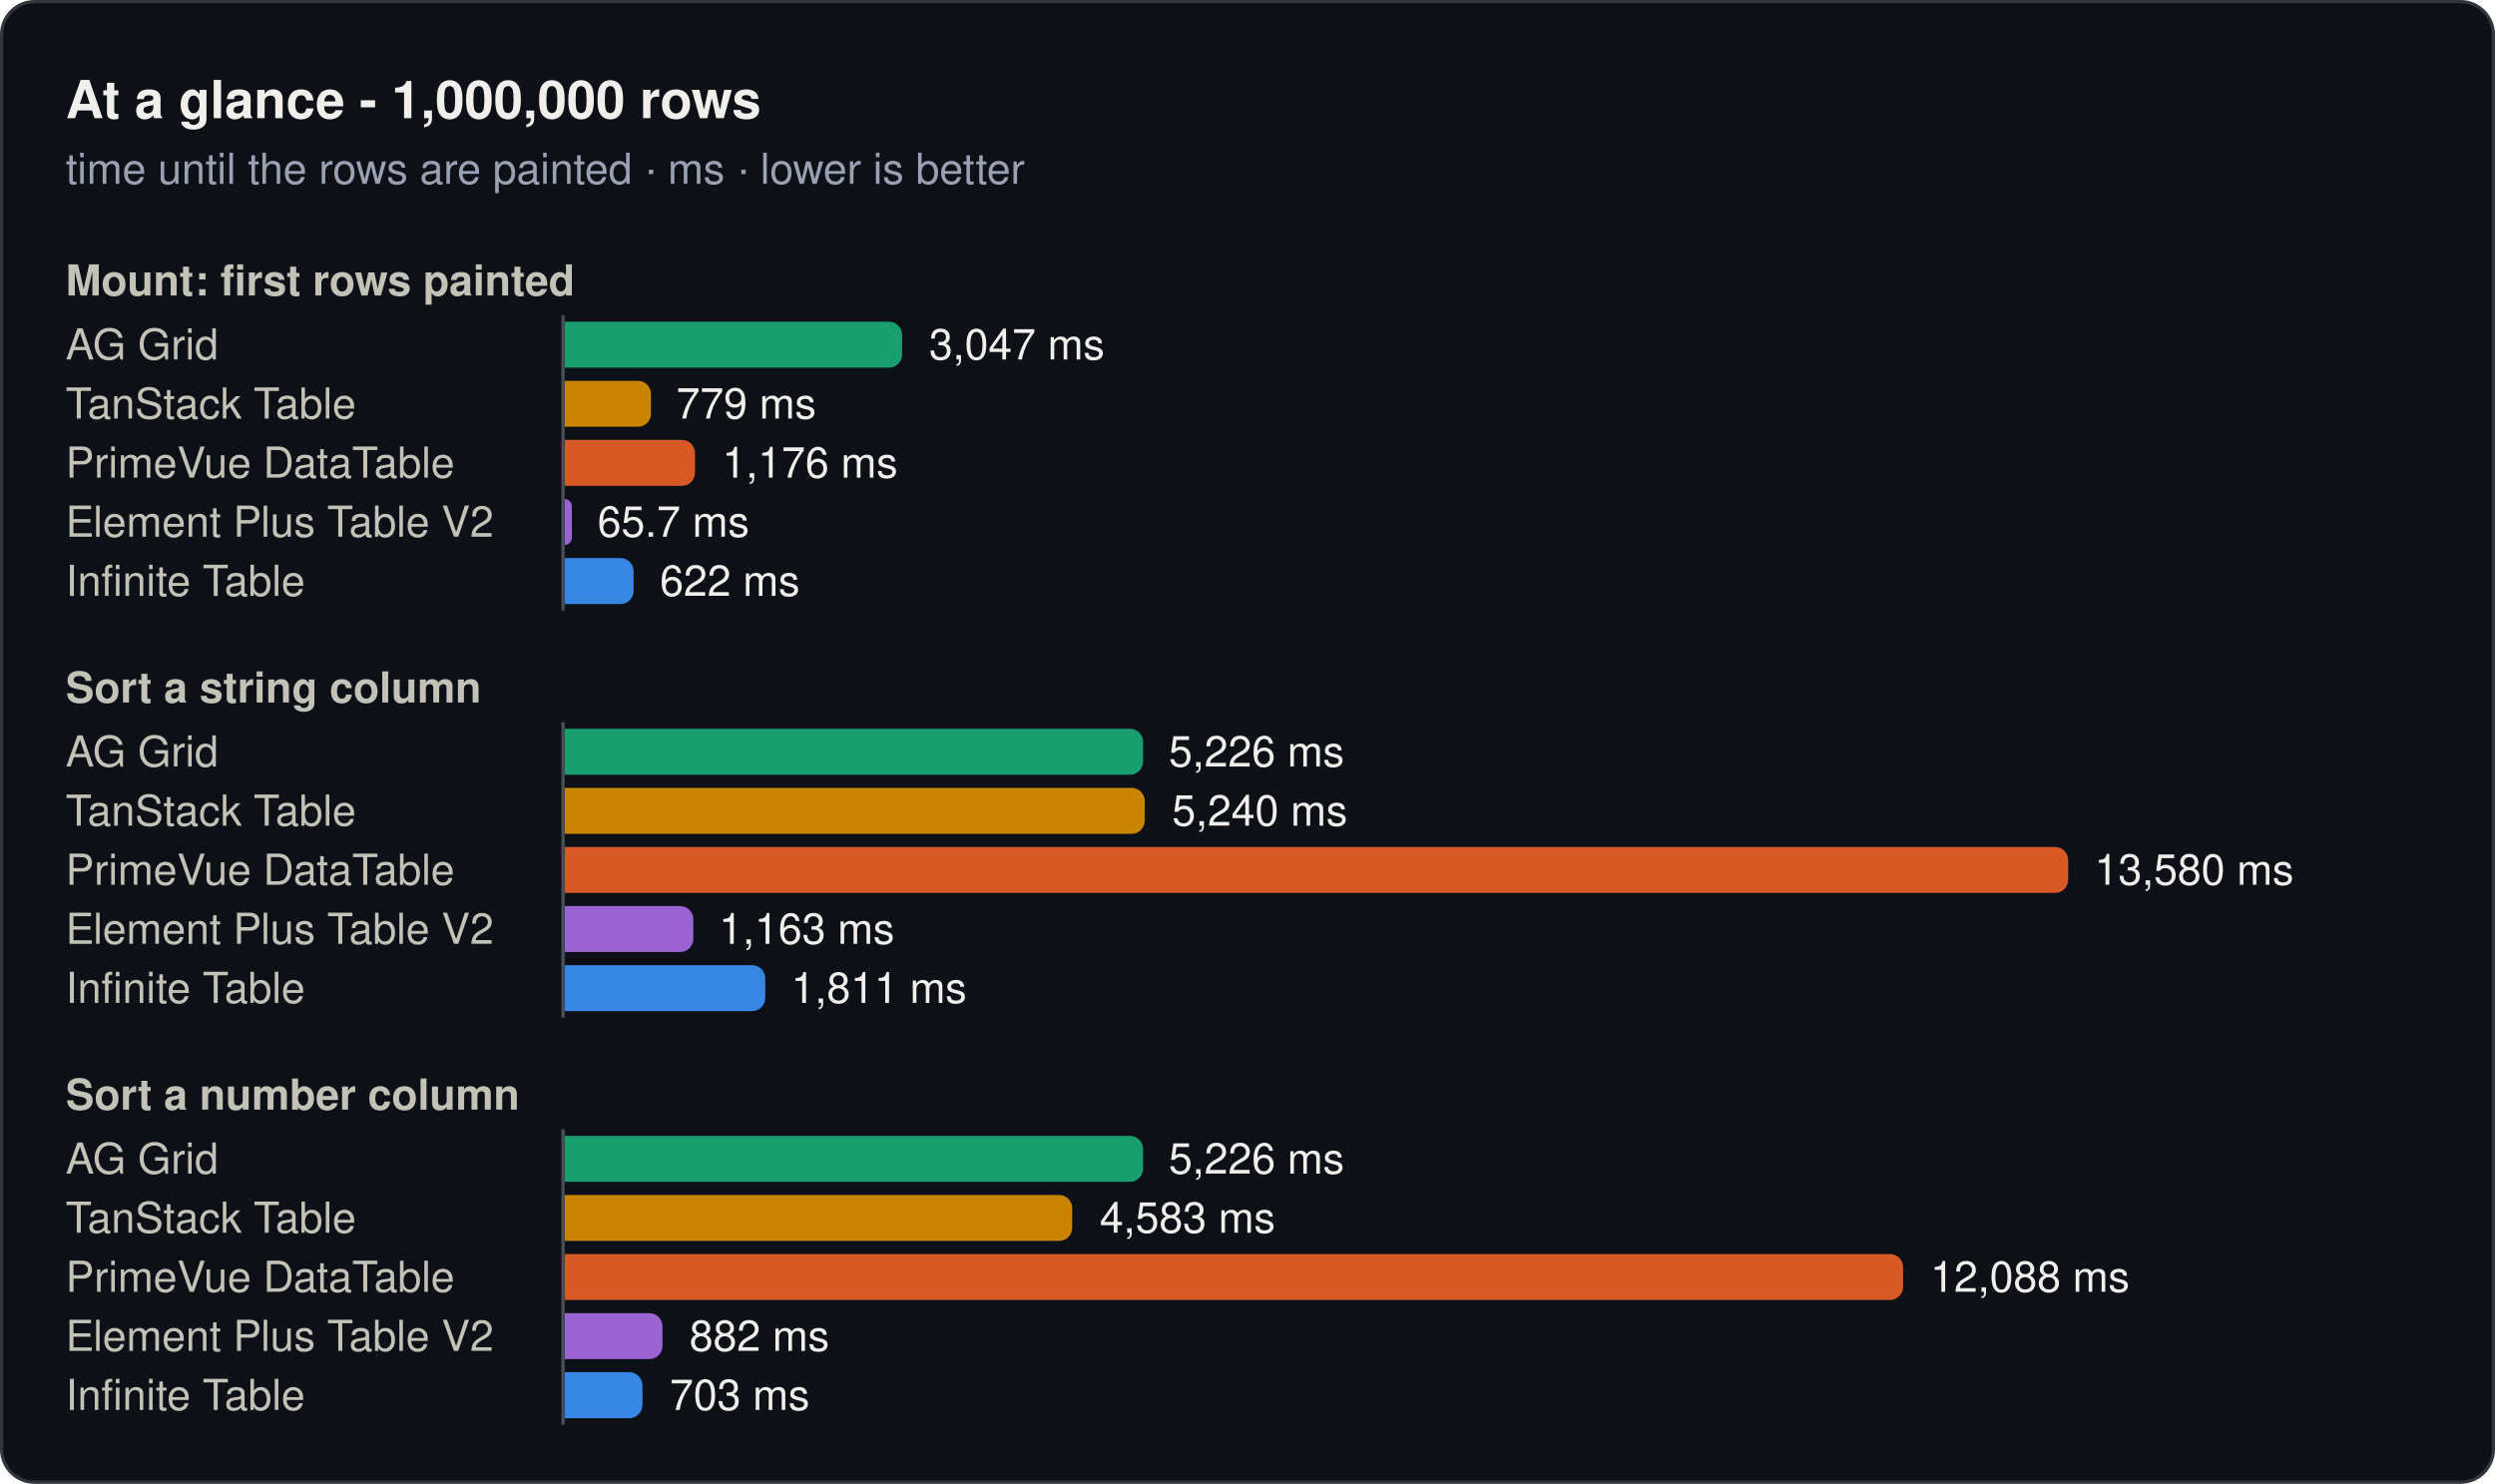
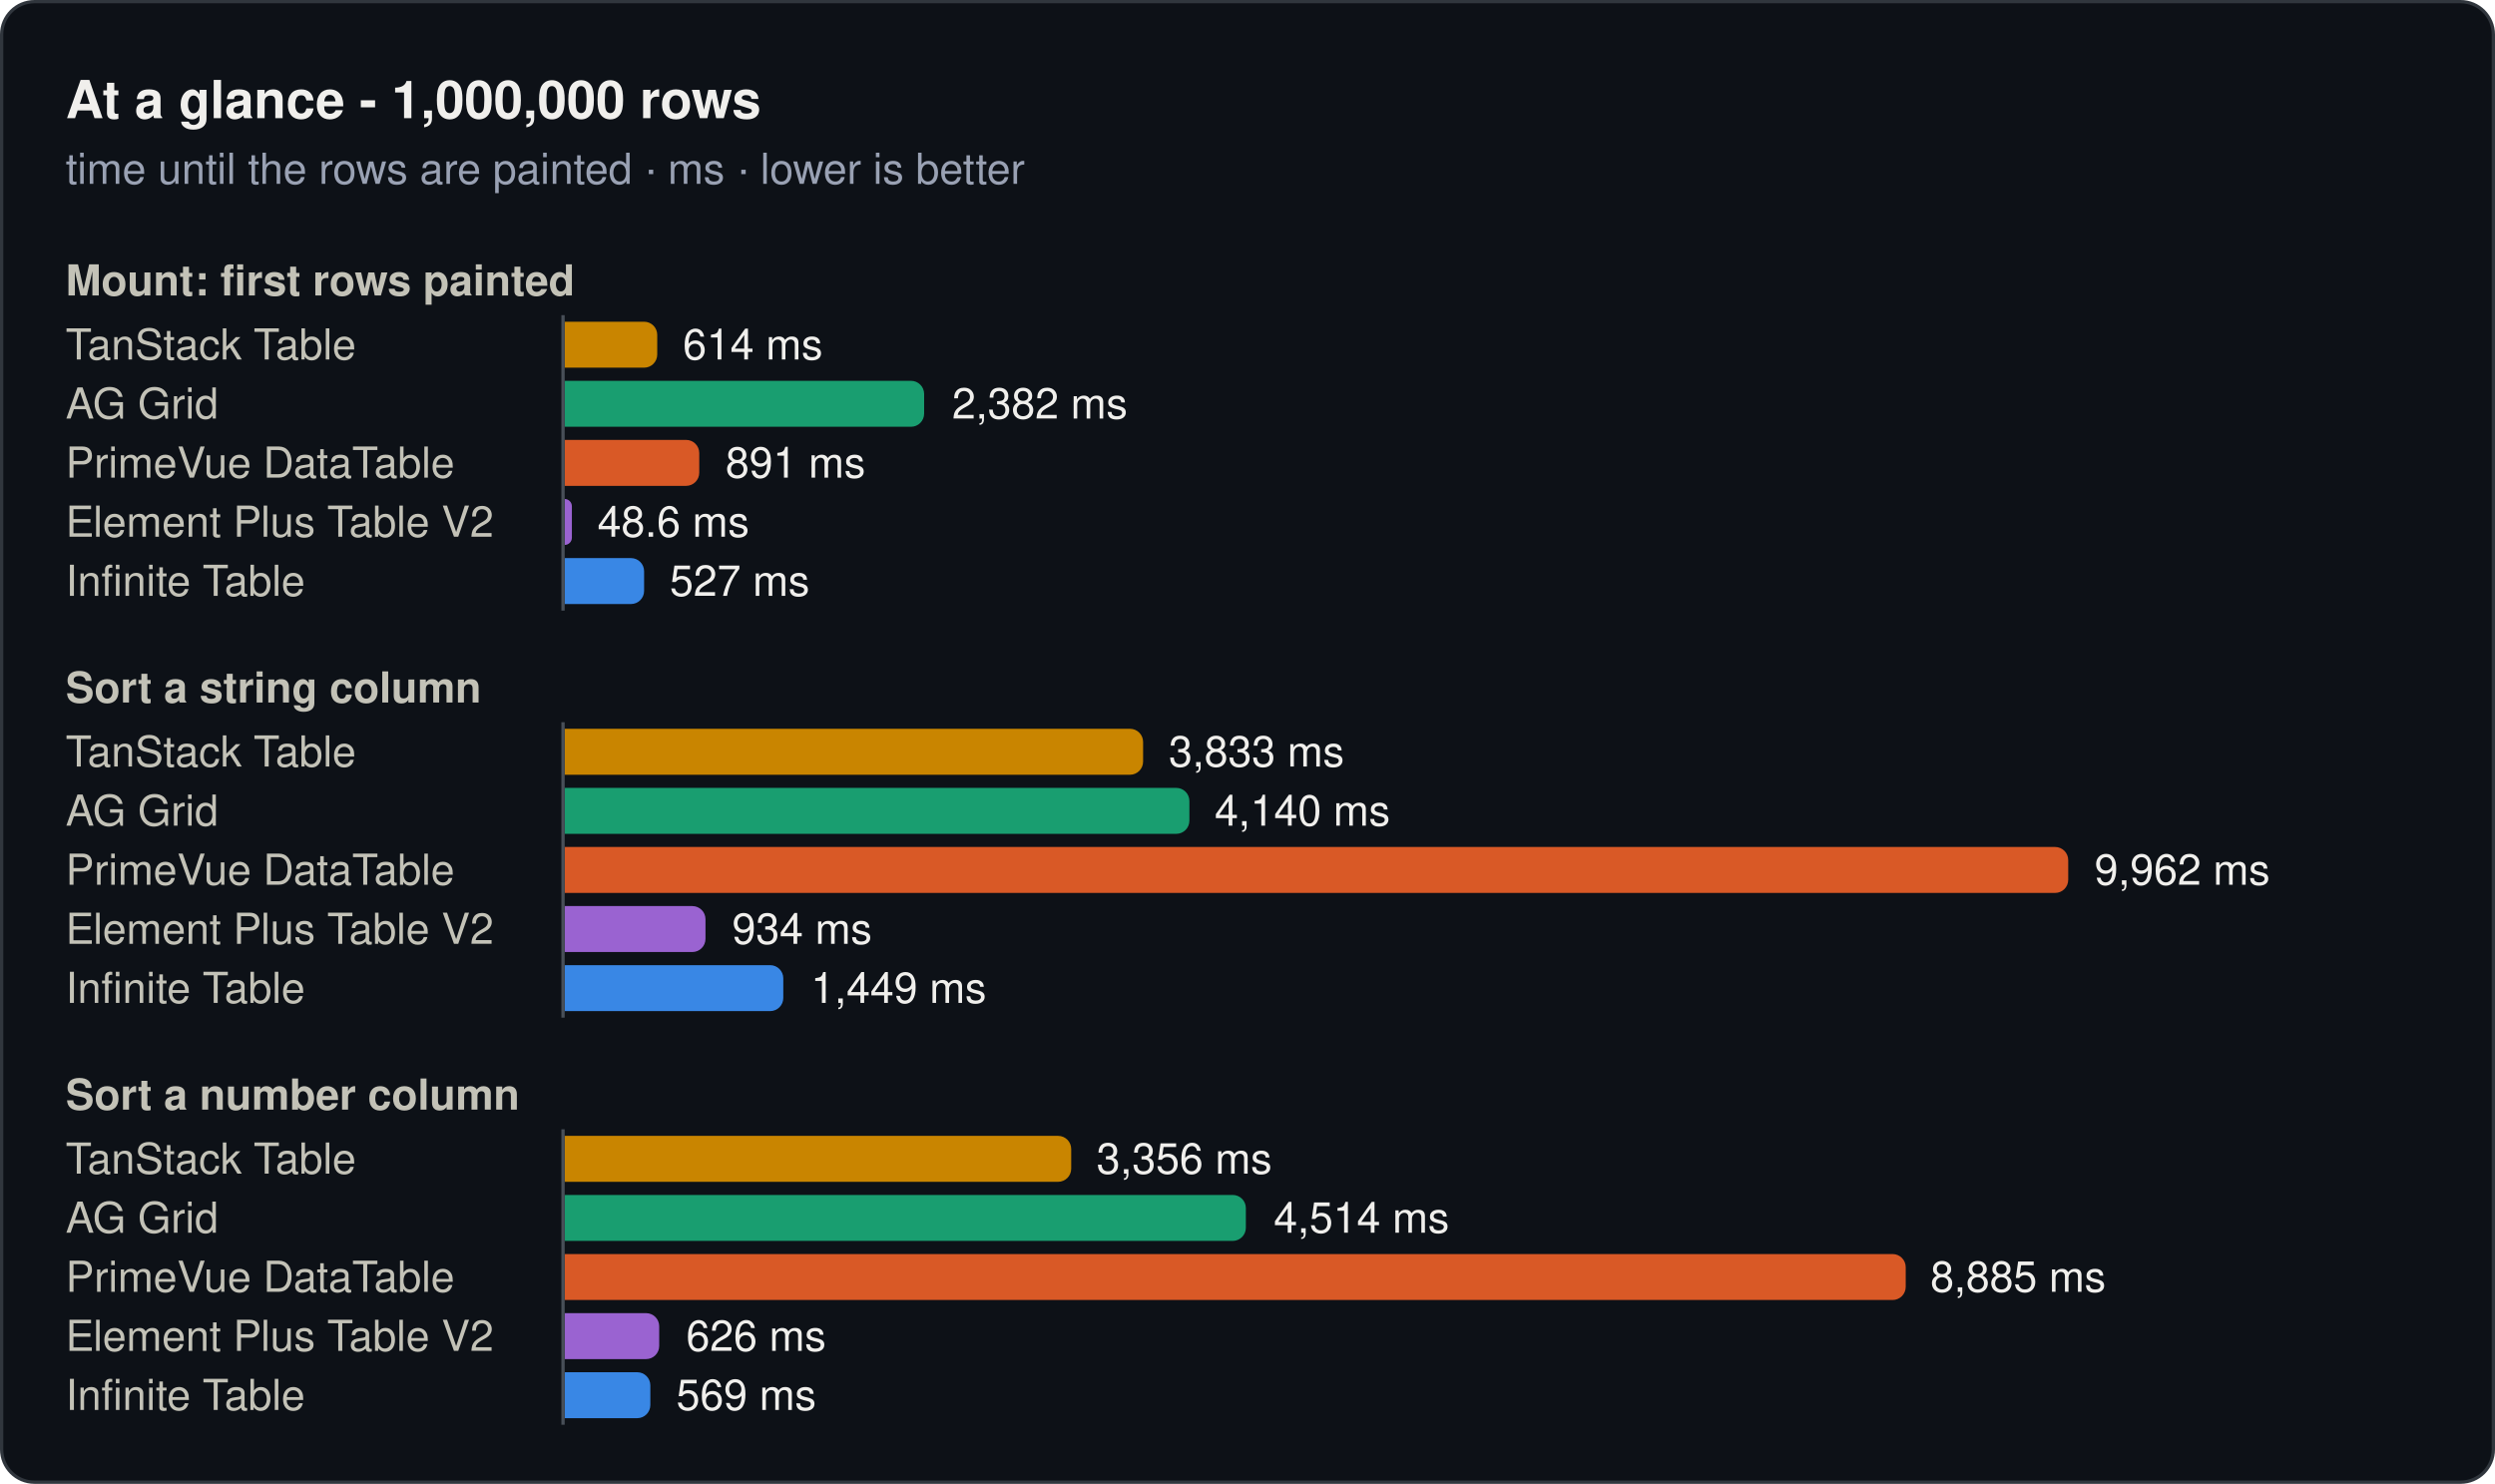
<svg xmlns="http://www.w3.org/2000/svg" width="760" height="452" viewBox="0 0 760 452" role="img">
  <rect x="0.5" y="0.5" width="759" height="451" rx="10" fill="#0d1117" stroke="#30363d" />
  <text x="20" y="36" font-family="system-ui, -apple-system, 'Segoe UI', Helvetica, Arial, sans-serif" font-size="16" font-weight="600" fill="#f0efec">At a glance - 1,000,000 rows</text>
  <text x="20" y="56" font-family="system-ui, -apple-system, 'Segoe UI', Helvetica, Arial, sans-serif" font-size="13" fill="#99a1b3">time until the rows are painted · ms · lower is better</text>
  <text x="20" y="90" font-family="system-ui, -apple-system, 'Segoe UI', Helvetica, Arial, sans-serif" font-size="13" font-weight="600" fill="#c3c2b7">Mount: first rows painted</text>
-   <text x="20" y="109.5" font-family="system-ui, -apple-system, 'Segoe UI', Helvetica, Arial, sans-serif" font-size="13" fill="#c3c2b7">AG Grid</text>
-   <path d="M172,98H270.8a4,4 0 0 1 4,4V108a4,4 0 0 1 -4,4H172Z" fill="#199e70" />
-   <text x="283" y="109.5" font-family="system-ui, -apple-system, 'Segoe UI', Helvetica, Arial, sans-serif" font-size="13" fill="#f0efec">3,047 ms</text>
-   <text x="20" y="127.5" font-family="system-ui, -apple-system, 'Segoe UI', Helvetica, Arial, sans-serif" font-size="13" fill="#c3c2b7">TanStack Table</text>
-   <path d="M172,116H194.3a4,4 0 0 1 4,4V126a4,4 0 0 1 -4,4H172Z" fill="#c98500" />
-   <text x="206" y="127.5" font-family="system-ui, -apple-system, 'Segoe UI', Helvetica, Arial, sans-serif" font-size="13" fill="#f0efec">779 ms</text>
+   <text x="20" y="109.5" font-family="system-ui, -apple-system, 'Segoe UI', Helvetica, Arial, sans-serif" font-size="13" fill="#c3c2b7">TanStack Table</text>
+   <path d="M172,98H196.2a4,4 0 0 1 4,4V108a4,4 0 0 1 -4,4H172Z" fill="#c98500" />
+   <text x="208" y="109.5" font-family="system-ui, -apple-system, 'Segoe UI', Helvetica, Arial, sans-serif" font-size="13" fill="#f0efec">614 ms</text>
+   <text x="20" y="127.5" font-family="system-ui, -apple-system, 'Segoe UI', Helvetica, Arial, sans-serif" font-size="13" fill="#c3c2b7">AG Grid</text>
+   <path d="M172,116H277.5a4,4 0 0 1 4,4V126a4,4 0 0 1 -4,4H172Z" fill="#199e70" />
+   <text x="290" y="127.5" font-family="system-ui, -apple-system, 'Segoe UI', Helvetica, Arial, sans-serif" font-size="13" fill="#f0efec">2,382 ms</text>
  <text x="20" y="145.5" font-family="system-ui, -apple-system, 'Segoe UI', Helvetica, Arial, sans-serif" font-size="13" fill="#c3c2b7">PrimeVue DataTable</text>
-   <path d="M172,134H207.7a4,4 0 0 1 4,4V144a4,4 0 0 1 -4,4H172Z" fill="#d95926" />
-   <text x="220" y="145.5" font-family="system-ui, -apple-system, 'Segoe UI', Helvetica, Arial, sans-serif" font-size="13" fill="#f0efec">1,176 ms</text>
+   <path d="M172,134H209a4,4 0 0 1 4,4V144a4,4 0 0 1 -4,4H172Z" fill="#d95926" />
+   <text x="221" y="145.5" font-family="system-ui, -apple-system, 'Segoe UI', Helvetica, Arial, sans-serif" font-size="13" fill="#f0efec">891 ms</text>
  <text x="20" y="163.5" font-family="system-ui, -apple-system, 'Segoe UI', Helvetica, Arial, sans-serif" font-size="13" fill="#c3c2b7">Element Plus Table V2</text>
  <path d="M172,152H172a2.2,2.2 0 0 1 2.2,2.2V163.8a2.2,2.2 0 0 1 -2.2,2.2H172Z" fill="#9a63d1" />
-   <text x="182" y="163.5" font-family="system-ui, -apple-system, 'Segoe UI', Helvetica, Arial, sans-serif" font-size="13" fill="#f0efec">65.7 ms</text>
+   <text x="182" y="163.5" font-family="system-ui, -apple-system, 'Segoe UI', Helvetica, Arial, sans-serif" font-size="13" fill="#f0efec">48.6 ms</text>
  <text x="20" y="181.5" font-family="system-ui, -apple-system, 'Segoe UI', Helvetica, Arial, sans-serif" font-size="13" fill="#c3c2b7">Infinite Table</text>
-   <path d="M172,170H189a4,4 0 0 1 4,4V180a4,4 0 0 1 -4,4H172Z" fill="#3987e5" />
-   <text x="201" y="181.5" font-family="system-ui, -apple-system, 'Segoe UI', Helvetica, Arial, sans-serif" font-size="13" fill="#f0efec">622 ms</text>
+   <path d="M172,170H192.2a4,4 0 0 1 4,4V180a4,4 0 0 1 -4,4H172Z" fill="#3987e5" />
+   <text x="204" y="181.5" font-family="system-ui, -apple-system, 'Segoe UI', Helvetica, Arial, sans-serif" font-size="13" fill="#f0efec">527 ms</text>
  <line x1="171.5" y1="96" x2="171.5" y2="186" stroke="#484f58" stroke-width="1" />
  <text x="20" y="214" font-family="system-ui, -apple-system, 'Segoe UI', Helvetica, Arial, sans-serif" font-size="13" font-weight="600" fill="#c3c2b7">Sort a string column</text>
-   <text x="20" y="233.5" font-family="system-ui, -apple-system, 'Segoe UI', Helvetica, Arial, sans-serif" font-size="13" fill="#c3c2b7">AG Grid</text>
-   <path d="M172,222H344.2a4,4 0 0 1 4,4V232a4,4 0 0 1 -4,4H172Z" fill="#199e70" />
-   <text x="356" y="233.5" font-family="system-ui, -apple-system, 'Segoe UI', Helvetica, Arial, sans-serif" font-size="13" fill="#f0efec">5,226 ms</text>
-   <text x="20" y="251.5" font-family="system-ui, -apple-system, 'Segoe UI', Helvetica, Arial, sans-serif" font-size="13" fill="#c3c2b7">TanStack Table</text>
-   <path d="M172,240H344.7a4,4 0 0 1 4,4V250a4,4 0 0 1 -4,4H172Z" fill="#c98500" />
-   <text x="357" y="251.5" font-family="system-ui, -apple-system, 'Segoe UI', Helvetica, Arial, sans-serif" font-size="13" fill="#f0efec">5,240 ms</text>
+   <text x="20" y="233.5" font-family="system-ui, -apple-system, 'Segoe UI', Helvetica, Arial, sans-serif" font-size="13" fill="#c3c2b7">TanStack Table</text>
+   <path d="M172,222H344.2a4,4 0 0 1 4,4V232a4,4 0 0 1 -4,4H172Z" fill="#c98500" />
+   <text x="356" y="233.5" font-family="system-ui, -apple-system, 'Segoe UI', Helvetica, Arial, sans-serif" font-size="13" fill="#f0efec">3,833 ms</text>
+   <text x="20" y="251.5" font-family="system-ui, -apple-system, 'Segoe UI', Helvetica, Arial, sans-serif" font-size="13" fill="#c3c2b7">AG Grid</text>
+   <path d="M172,240H358.3a4,4 0 0 1 4,4V250a4,4 0 0 1 -4,4H172Z" fill="#199e70" />
+   <text x="370" y="251.5" font-family="system-ui, -apple-system, 'Segoe UI', Helvetica, Arial, sans-serif" font-size="13" fill="#f0efec">4,140 ms</text>
  <text x="20" y="269.5" font-family="system-ui, -apple-system, 'Segoe UI', Helvetica, Arial, sans-serif" font-size="13" fill="#c3c2b7">PrimeVue DataTable</text>
  <path d="M172,258H626a4,4 0 0 1 4,4V268a4,4 0 0 1 -4,4H172Z" fill="#d95926" />
-   <text x="638" y="269.5" font-family="system-ui, -apple-system, 'Segoe UI', Helvetica, Arial, sans-serif" font-size="13" fill="#f0efec">13,580 ms</text>
+   <text x="638" y="269.5" font-family="system-ui, -apple-system, 'Segoe UI', Helvetica, Arial, sans-serif" font-size="13" fill="#f0efec">9,962 ms</text>
  <text x="20" y="287.5" font-family="system-ui, -apple-system, 'Segoe UI', Helvetica, Arial, sans-serif" font-size="13" fill="#c3c2b7">Element Plus Table V2</text>
-   <path d="M172,276H207.2a4,4 0 0 1 4,4V286a4,4 0 0 1 -4,4H172Z" fill="#9a63d1" />
-   <text x="219" y="287.5" font-family="system-ui, -apple-system, 'Segoe UI', Helvetica, Arial, sans-serif" font-size="13" fill="#f0efec">1,163 ms</text>
+   <path d="M172,276H210.9a4,4 0 0 1 4,4V286a4,4 0 0 1 -4,4H172Z" fill="#9a63d1" />
+   <text x="223" y="287.5" font-family="system-ui, -apple-system, 'Segoe UI', Helvetica, Arial, sans-serif" font-size="13" fill="#f0efec">934 ms</text>
  <text x="20" y="305.5" font-family="system-ui, -apple-system, 'Segoe UI', Helvetica, Arial, sans-serif" font-size="13" fill="#c3c2b7">Infinite Table</text>
-   <path d="M172,294H229.1a4,4 0 0 1 4,4V304a4,4 0 0 1 -4,4H172Z" fill="#3987e5" />
-   <text x="241" y="305.5" font-family="system-ui, -apple-system, 'Segoe UI', Helvetica, Arial, sans-serif" font-size="13" fill="#f0efec">1,811 ms</text>
+   <path d="M172,294H234.6a4,4 0 0 1 4,4V304a4,4 0 0 1 -4,4H172Z" fill="#3987e5" />
+   <text x="247" y="305.5" font-family="system-ui, -apple-system, 'Segoe UI', Helvetica, Arial, sans-serif" font-size="13" fill="#f0efec">1,449 ms</text>
  <line x1="171.5" y1="220" x2="171.5" y2="310" stroke="#484f58" stroke-width="1" />
  <text x="20" y="338" font-family="system-ui, -apple-system, 'Segoe UI', Helvetica, Arial, sans-serif" font-size="13" font-weight="600" fill="#c3c2b7">Sort a number column</text>
-   <text x="20" y="357.5" font-family="system-ui, -apple-system, 'Segoe UI', Helvetica, Arial, sans-serif" font-size="13" fill="#c3c2b7">AG Grid</text>
-   <path d="M172,346H344.2a4,4 0 0 1 4,4V356a4,4 0 0 1 -4,4H172Z" fill="#199e70" />
-   <text x="356" y="357.5" font-family="system-ui, -apple-system, 'Segoe UI', Helvetica, Arial, sans-serif" font-size="13" fill="#f0efec">5,226 ms</text>
-   <text x="20" y="375.5" font-family="system-ui, -apple-system, 'Segoe UI', Helvetica, Arial, sans-serif" font-size="13" fill="#c3c2b7">TanStack Table</text>
-   <path d="M172,364H322.6a4,4 0 0 1 4,4V374a4,4 0 0 1 -4,4H172Z" fill="#c98500" />
-   <text x="335" y="375.5" font-family="system-ui, -apple-system, 'Segoe UI', Helvetica, Arial, sans-serif" font-size="13" fill="#f0efec">4,583 ms</text>
+   <text x="20" y="357.5" font-family="system-ui, -apple-system, 'Segoe UI', Helvetica, Arial, sans-serif" font-size="13" fill="#c3c2b7">TanStack Table</text>
+   <path d="M172,346H322.3a4,4 0 0 1 4,4V356a4,4 0 0 1 -4,4H172Z" fill="#c98500" />
+   <text x="334" y="357.5" font-family="system-ui, -apple-system, 'Segoe UI', Helvetica, Arial, sans-serif" font-size="13" fill="#f0efec">3,356 ms</text>
+   <text x="20" y="375.5" font-family="system-ui, -apple-system, 'Segoe UI', Helvetica, Arial, sans-serif" font-size="13" fill="#c3c2b7">AG Grid</text>
+   <path d="M172,364H375.5a4,4 0 0 1 4,4V374a4,4 0 0 1 -4,4H172Z" fill="#199e70" />
+   <text x="388" y="375.5" font-family="system-ui, -apple-system, 'Segoe UI', Helvetica, Arial, sans-serif" font-size="13" fill="#f0efec">4,514 ms</text>
  <text x="20" y="393.5" font-family="system-ui, -apple-system, 'Segoe UI', Helvetica, Arial, sans-serif" font-size="13" fill="#c3c2b7">PrimeVue DataTable</text>
-   <path d="M172,382H575.7a4,4 0 0 1 4,4V392a4,4 0 0 1 -4,4H172Z" fill="#d95926" />
-   <text x="588" y="393.5" font-family="system-ui, -apple-system, 'Segoe UI', Helvetica, Arial, sans-serif" font-size="13" fill="#f0efec">12,088 ms</text>
+   <path d="M172,382H576.5a4,4 0 0 1 4,4V392a4,4 0 0 1 -4,4H172Z" fill="#d95926" />
+   <text x="588" y="393.5" font-family="system-ui, -apple-system, 'Segoe UI', Helvetica, Arial, sans-serif" font-size="13" fill="#f0efec">8,885 ms</text>
  <text x="20" y="411.5" font-family="system-ui, -apple-system, 'Segoe UI', Helvetica, Arial, sans-serif" font-size="13" fill="#c3c2b7">Element Plus Table V2</text>
-   <path d="M172,400H197.8a4,4 0 0 1 4,4V410a4,4 0 0 1 -4,4H172Z" fill="#9a63d1" />
-   <text x="210" y="411.5" font-family="system-ui, -apple-system, 'Segoe UI', Helvetica, Arial, sans-serif" font-size="13" fill="#f0efec">882 ms</text>
+   <path d="M172,400H196.8a4,4 0 0 1 4,4V410a4,4 0 0 1 -4,4H172Z" fill="#9a63d1" />
+   <text x="209" y="411.5" font-family="system-ui, -apple-system, 'Segoe UI', Helvetica, Arial, sans-serif" font-size="13" fill="#f0efec">626 ms</text>
  <text x="20" y="429.5" font-family="system-ui, -apple-system, 'Segoe UI', Helvetica, Arial, sans-serif" font-size="13" fill="#c3c2b7">Infinite Table</text>
-   <path d="M172,418H191.7a4,4 0 0 1 4,4V428a4,4 0 0 1 -4,4H172Z" fill="#3987e5" />
-   <text x="204" y="429.5" font-family="system-ui, -apple-system, 'Segoe UI', Helvetica, Arial, sans-serif" font-size="13" fill="#f0efec">703 ms</text>
+   <path d="M172,418H194.1a4,4 0 0 1 4,4V428a4,4 0 0 1 -4,4H172Z" fill="#3987e5" />
+   <text x="206" y="429.5" font-family="system-ui, -apple-system, 'Segoe UI', Helvetica, Arial, sans-serif" font-size="13" fill="#f0efec">569 ms</text>
  <line x1="171.5" y1="344" x2="171.5" y2="434" stroke="#484f58" stroke-width="1" />
</svg>
